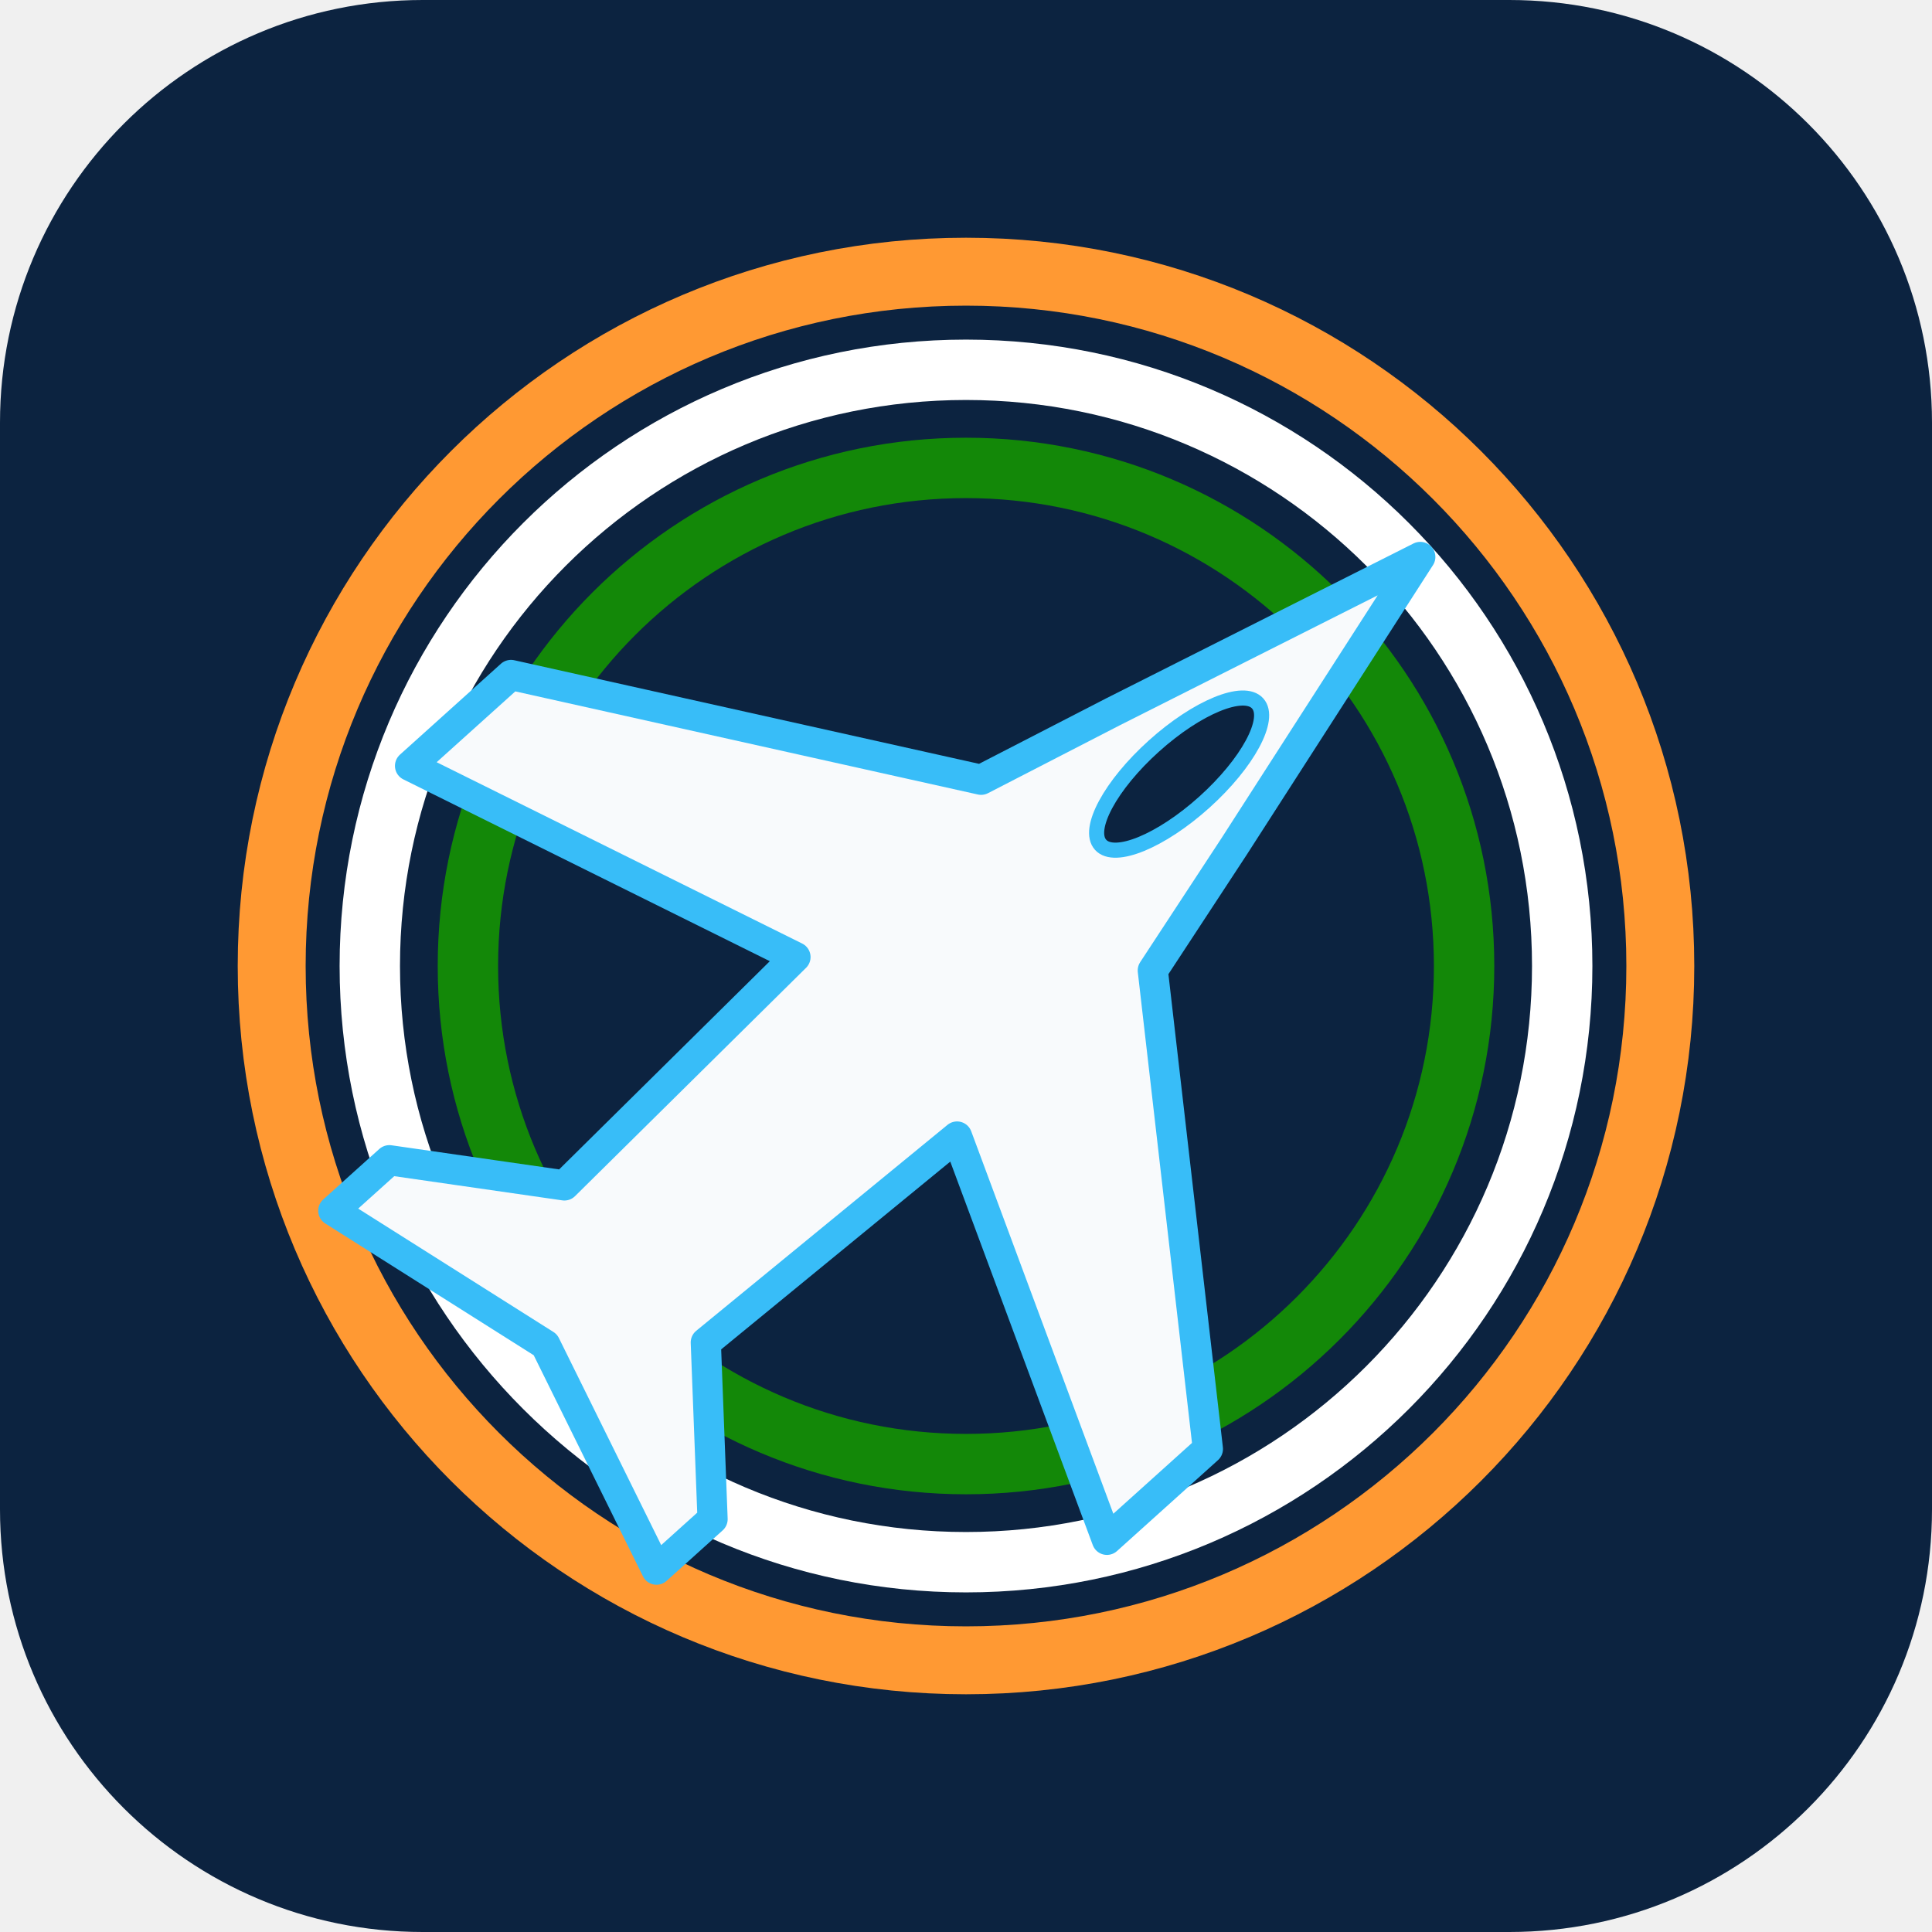
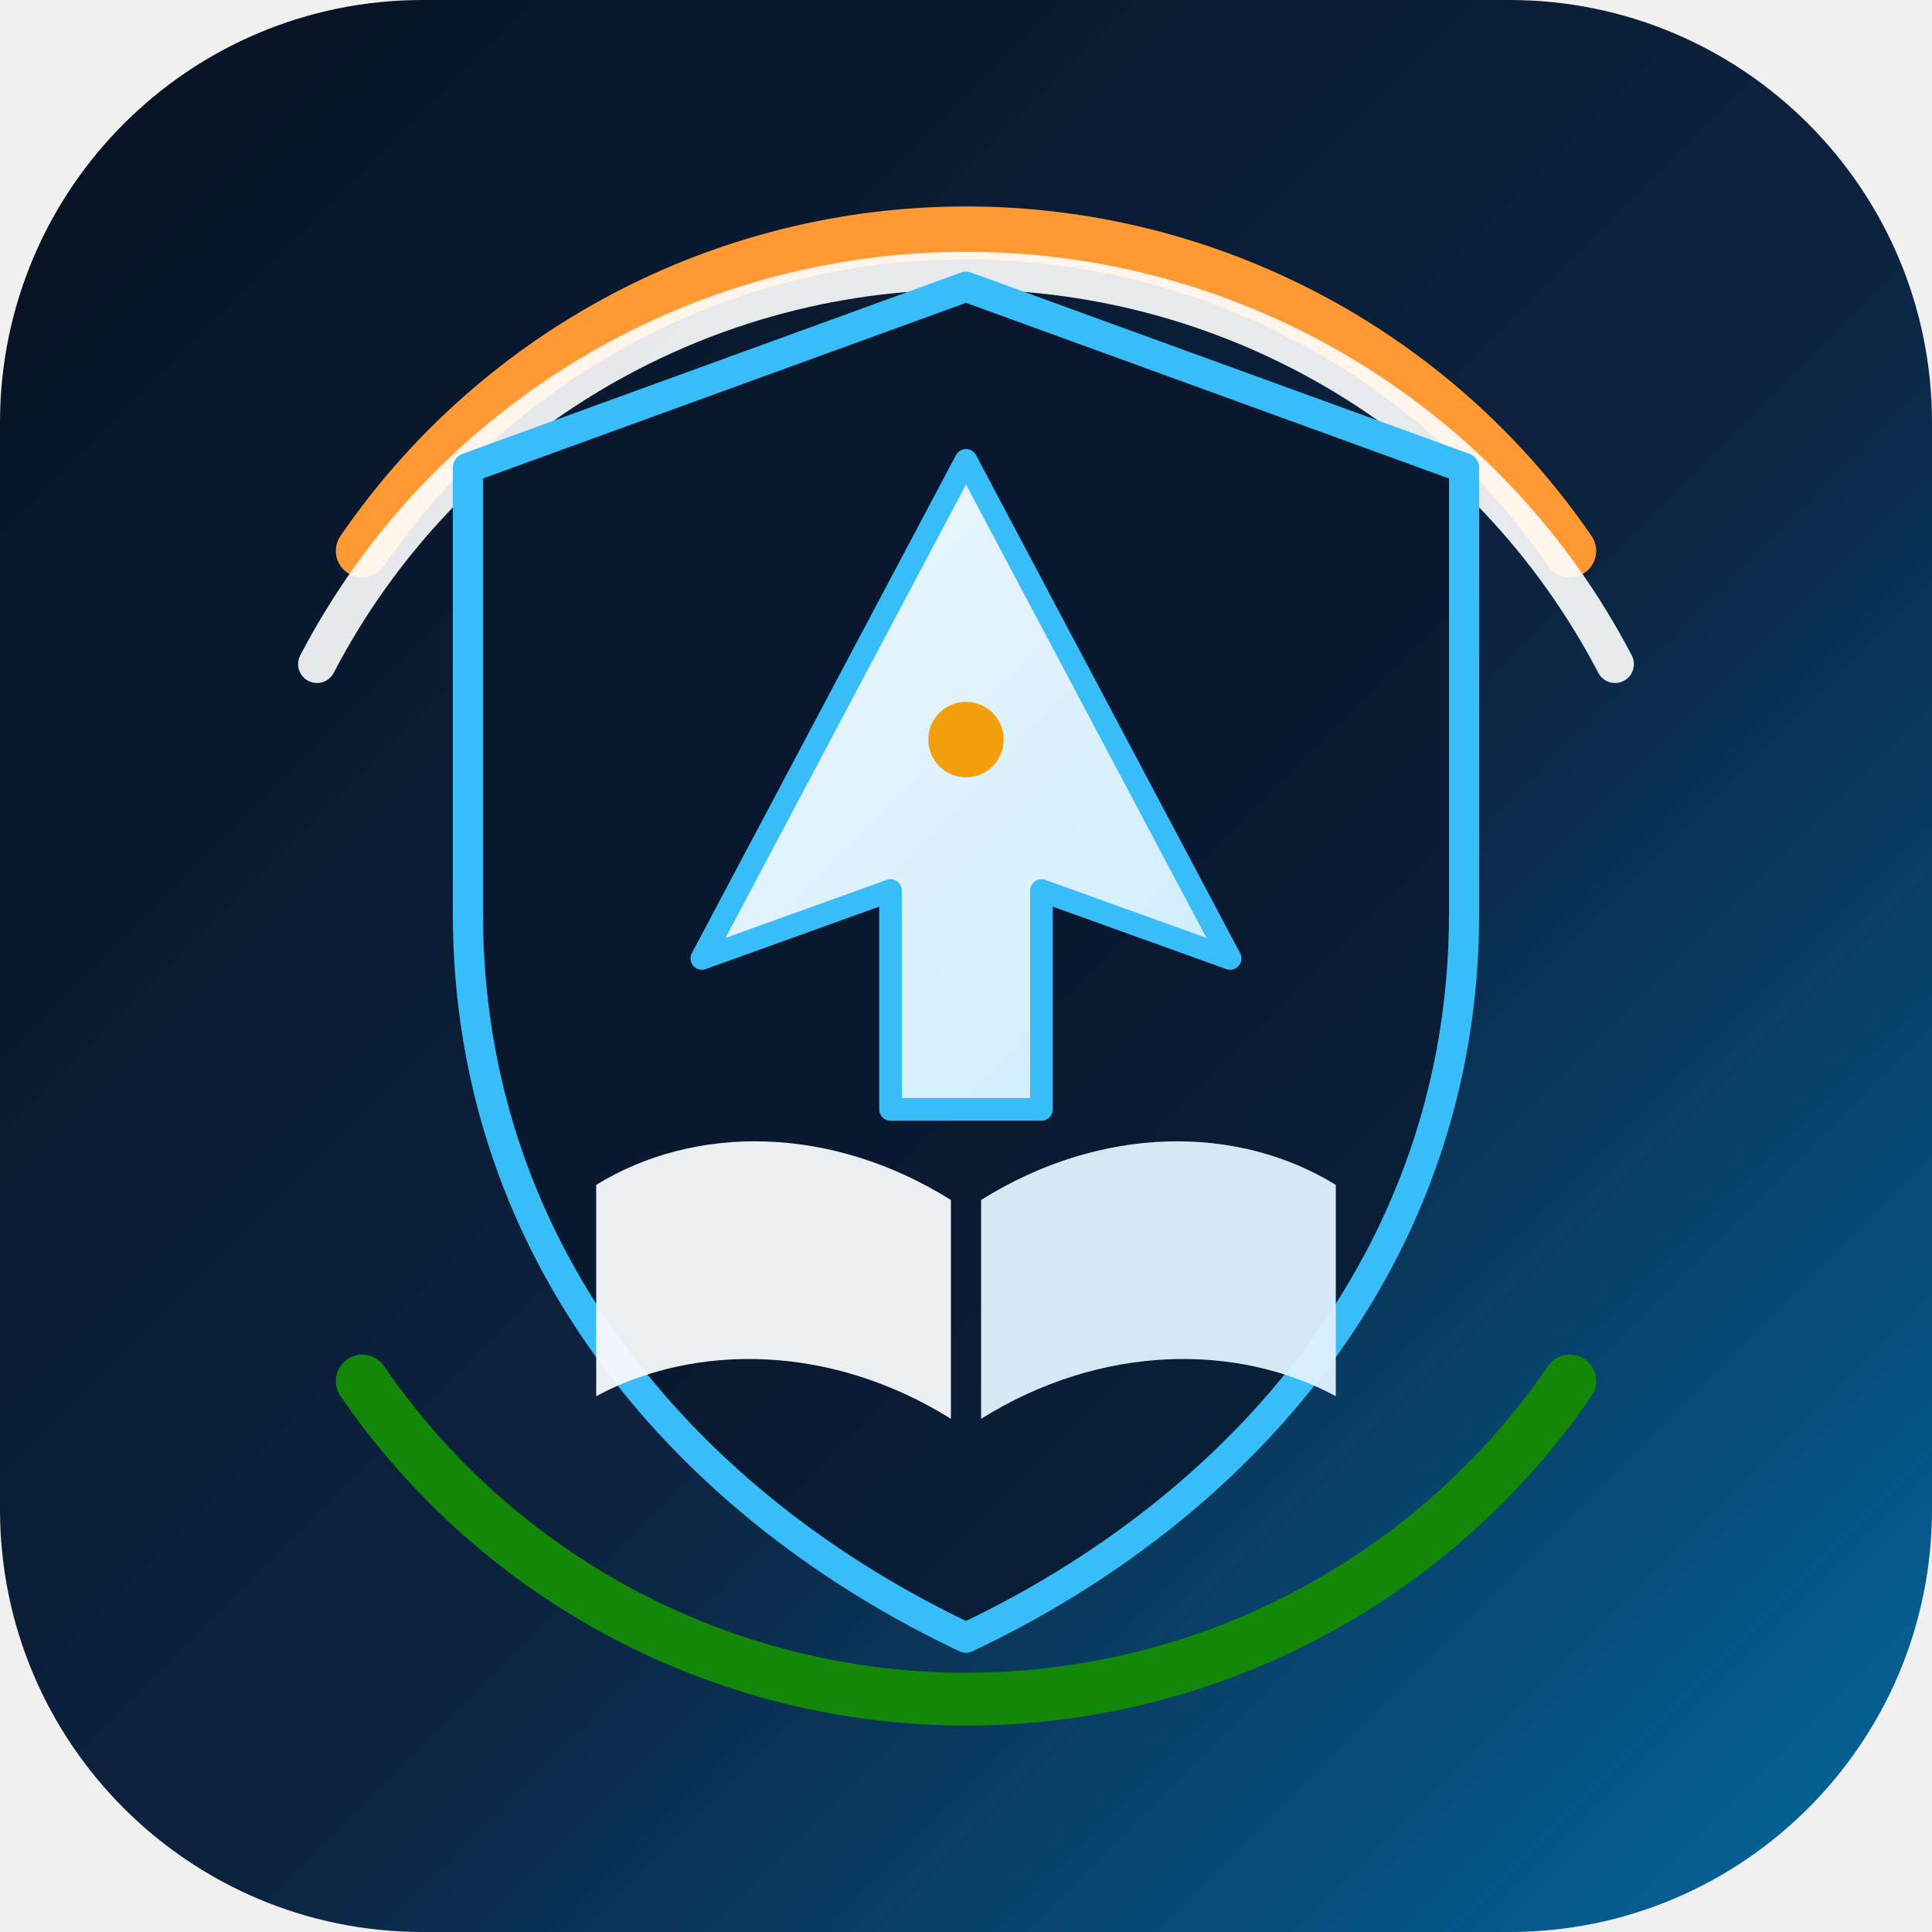
<svg xmlns="http://www.w3.org/2000/svg" viewBox="0 0 512 512" fill="none">
-   <rect width="512" height="512" rx="112" fill="#0C2340" />
-   <circle cx="256" cy="256" r="184" stroke="#FF9933" stroke-width="18" />
-   <circle cx="256" cy="256" r="158" stroke="#FFFFFF" stroke-width="16" />
-   <circle cx="256" cy="256" r="132" stroke="#138808" stroke-width="16" />
-   <g transform="translate(256 256) rotate(-42) translate(-256 -256)">
-     <path d="M418 256L330 232L292 222L218 118H182L224 224L138 228L108 192H88L106 256L88 320H108L138 284L224 288L182 394H218L292 290L330 280L418 256Z" fill="#F8FAFC" stroke="#38BDF8" stroke-width="8" stroke-linejoin="round" />
-     <ellipse cx="332" cy="256" rx="28" ry="10" fill="#0C2340" stroke="#38BDF8" stroke-width="4" />
-   </g>
+   <defs>
+     <linearGradient id="bgGrad" x1="0" y1="0" x2="512" y2="512" gradientUnits="userSpaceOnUse">
+       <stop offset="0%" stop-color="#071121" />
+       <stop offset="55%" stop-color="#0C2340" />
+       <stop offset="100%" stop-color="#0369A1" />
+     </linearGradient>
+     <linearGradient id="wingGrad" x1="120" y1="120" x2="392" y2="380" gradientUnits="userSpaceOnUse">
+       <stop offset="0%" stop-color="#F8FAFC" />
+       <stop offset="100%" stop-color="#BAE6FD" />
+     </linearGradient>
+   </defs>
+   <rect width="512" height="512" rx="112" fill="url(#bgGrad)" />
+   <path d="M96 146 A194 194 0 0 1 416 146" stroke="#FF9933" stroke-width="14" stroke-linecap="round" />
+   <path d="M84 176 A194 194 0 0 1 428 176" stroke="#FFFFFF" stroke-width="10" stroke-linecap="round" opacity="0.9" />
+   <path d="M96 366 A194 194 0 0 0 416 366" stroke="#138808" stroke-width="14" stroke-linecap="round" />
+   <path d="M256 76L388 124V242C388 334 328 400 256 434C184 400 124 334 124 242V124L256 76Z" fill="#09172B" fill-opacity="0.72" stroke="#38BDF8" stroke-width="8" stroke-linejoin="round" />
+   <path d="M158 314C184 298 220 298 252 318V376C220 356 184 356 158 370V314Z" fill="#F8FAFC" opacity="0.95" />
+   <path d="M354 314C328 298 292 298 260 318V376C292 356 328 356 354 370V314Z" fill="#E0F2FE" opacity="0.95" />
+   <path d="M256 122L326 254L276 236V294H236V236L186 254L256 122Z" fill="url(#wingGrad)" stroke="#38BDF8" stroke-width="6" stroke-linejoin="round" />
+   <circle cx="256" cy="196" r="10" fill="#F59E0B" />
</svg>
